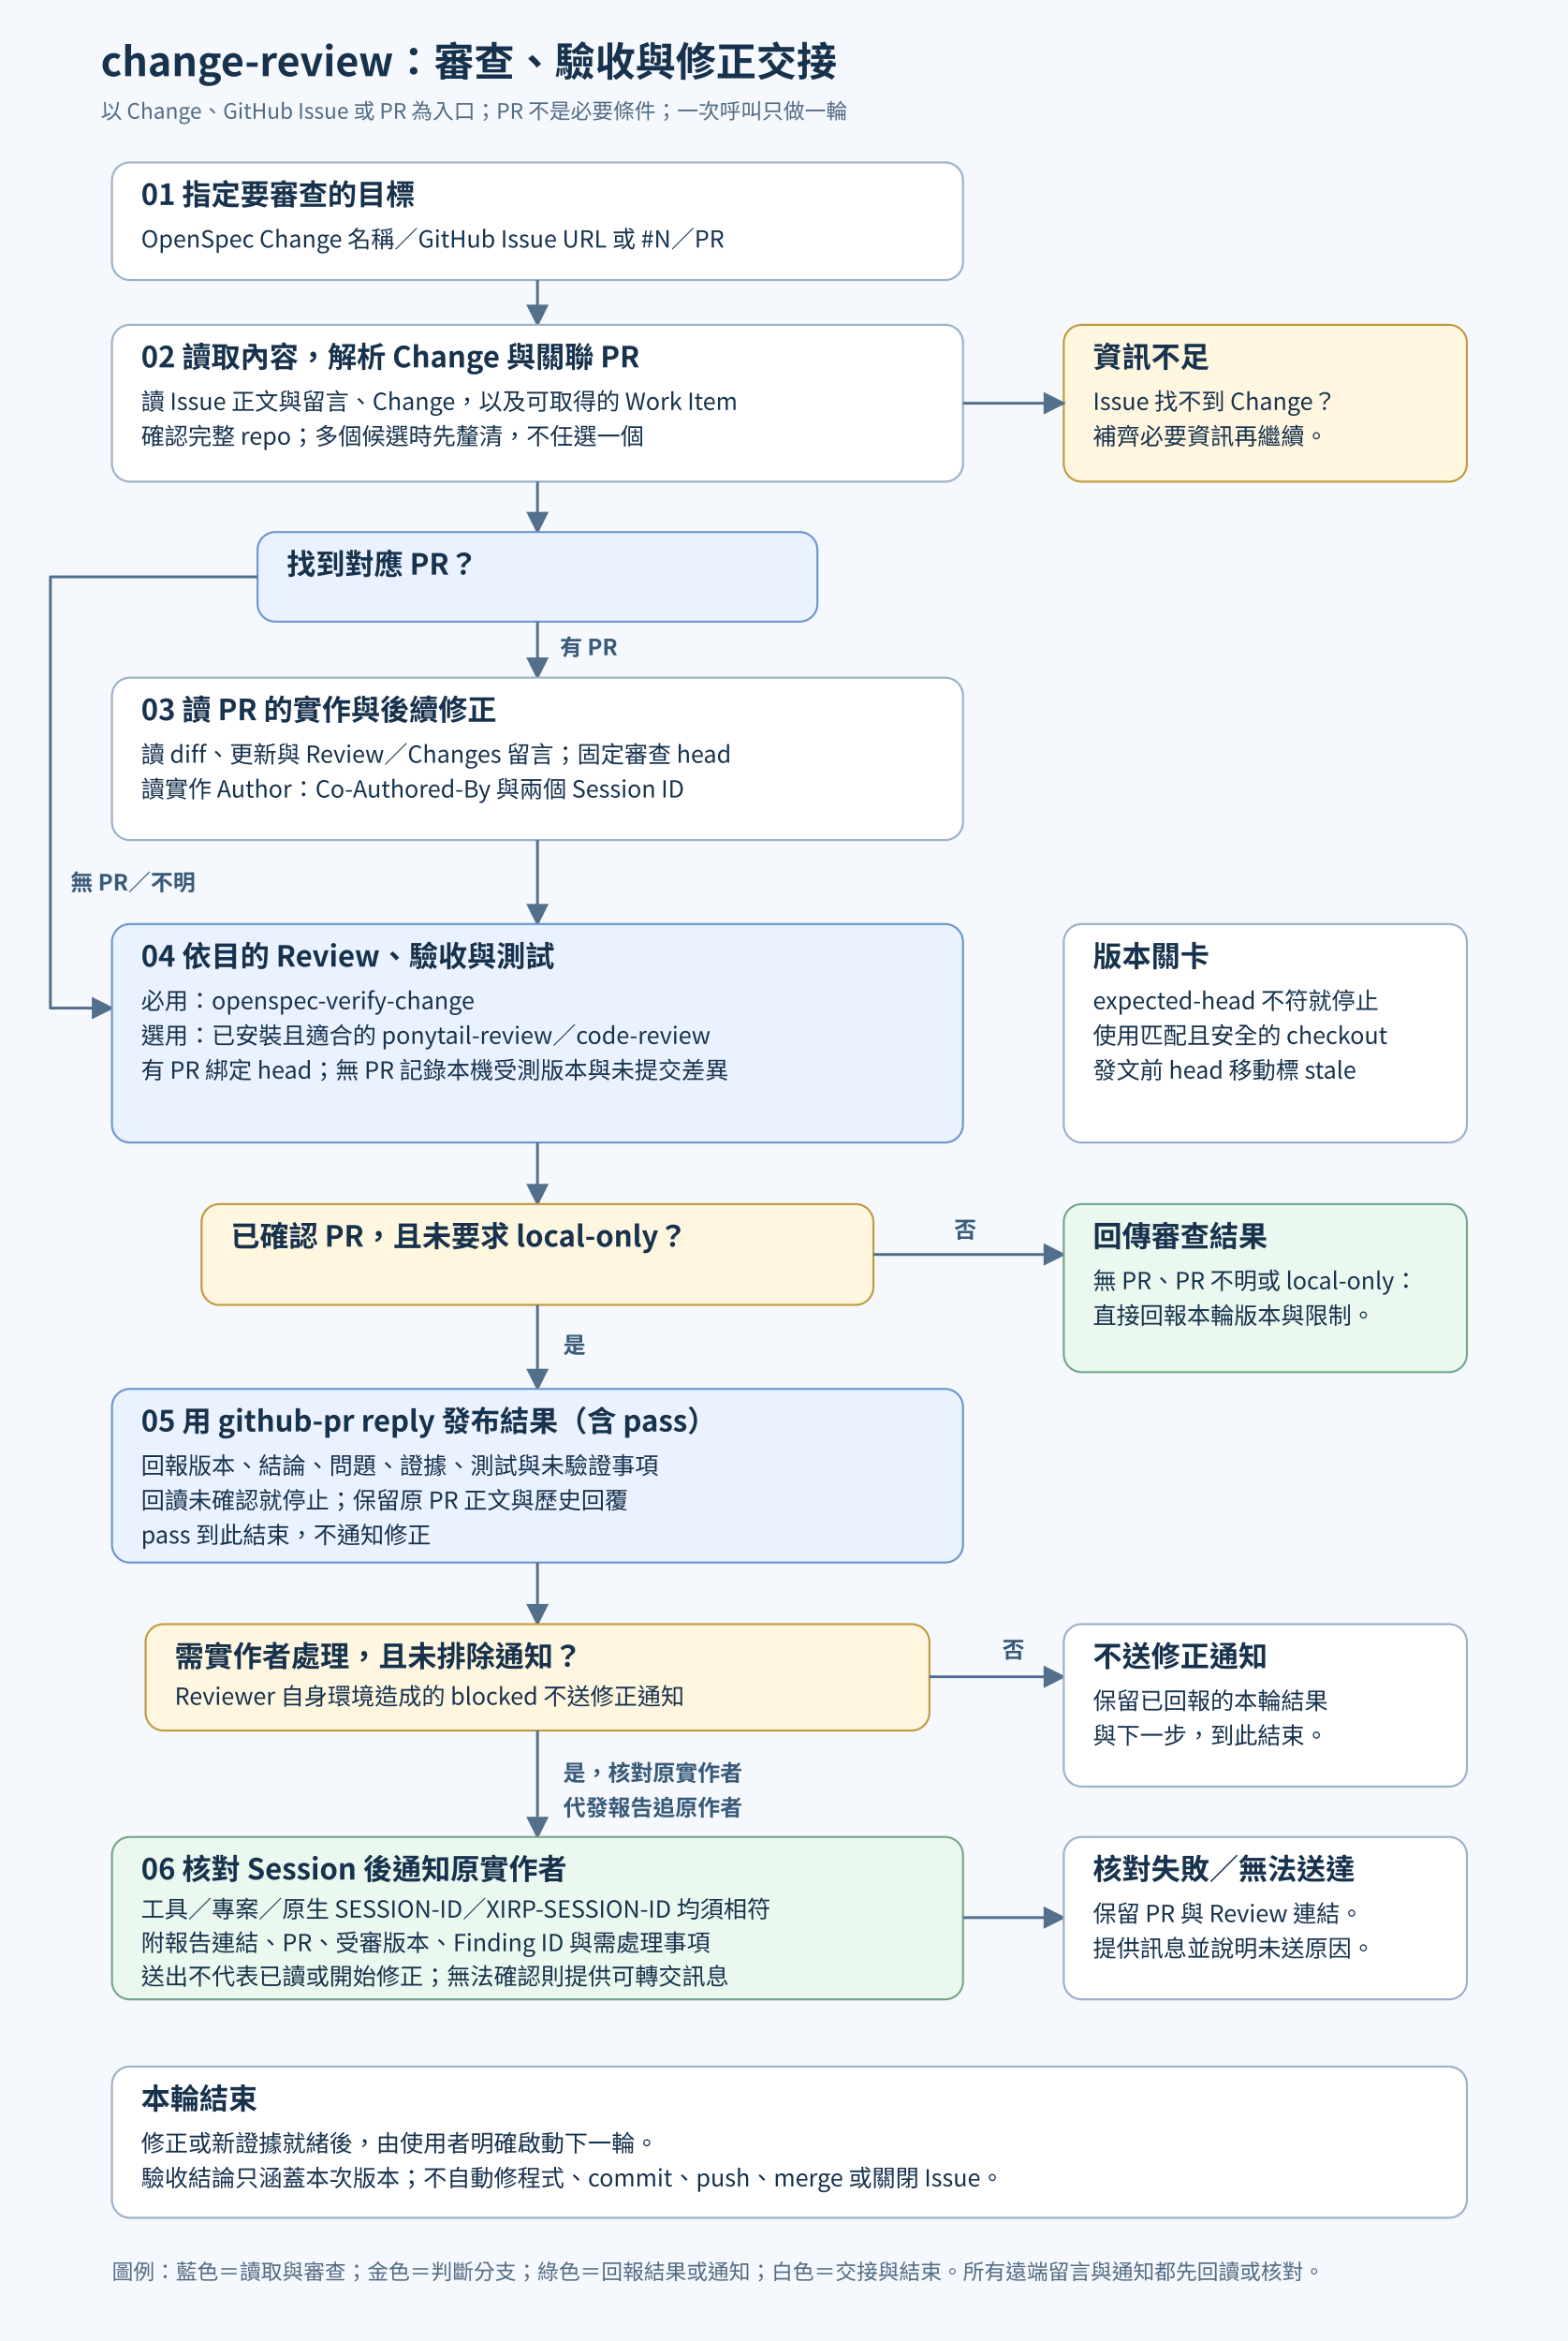
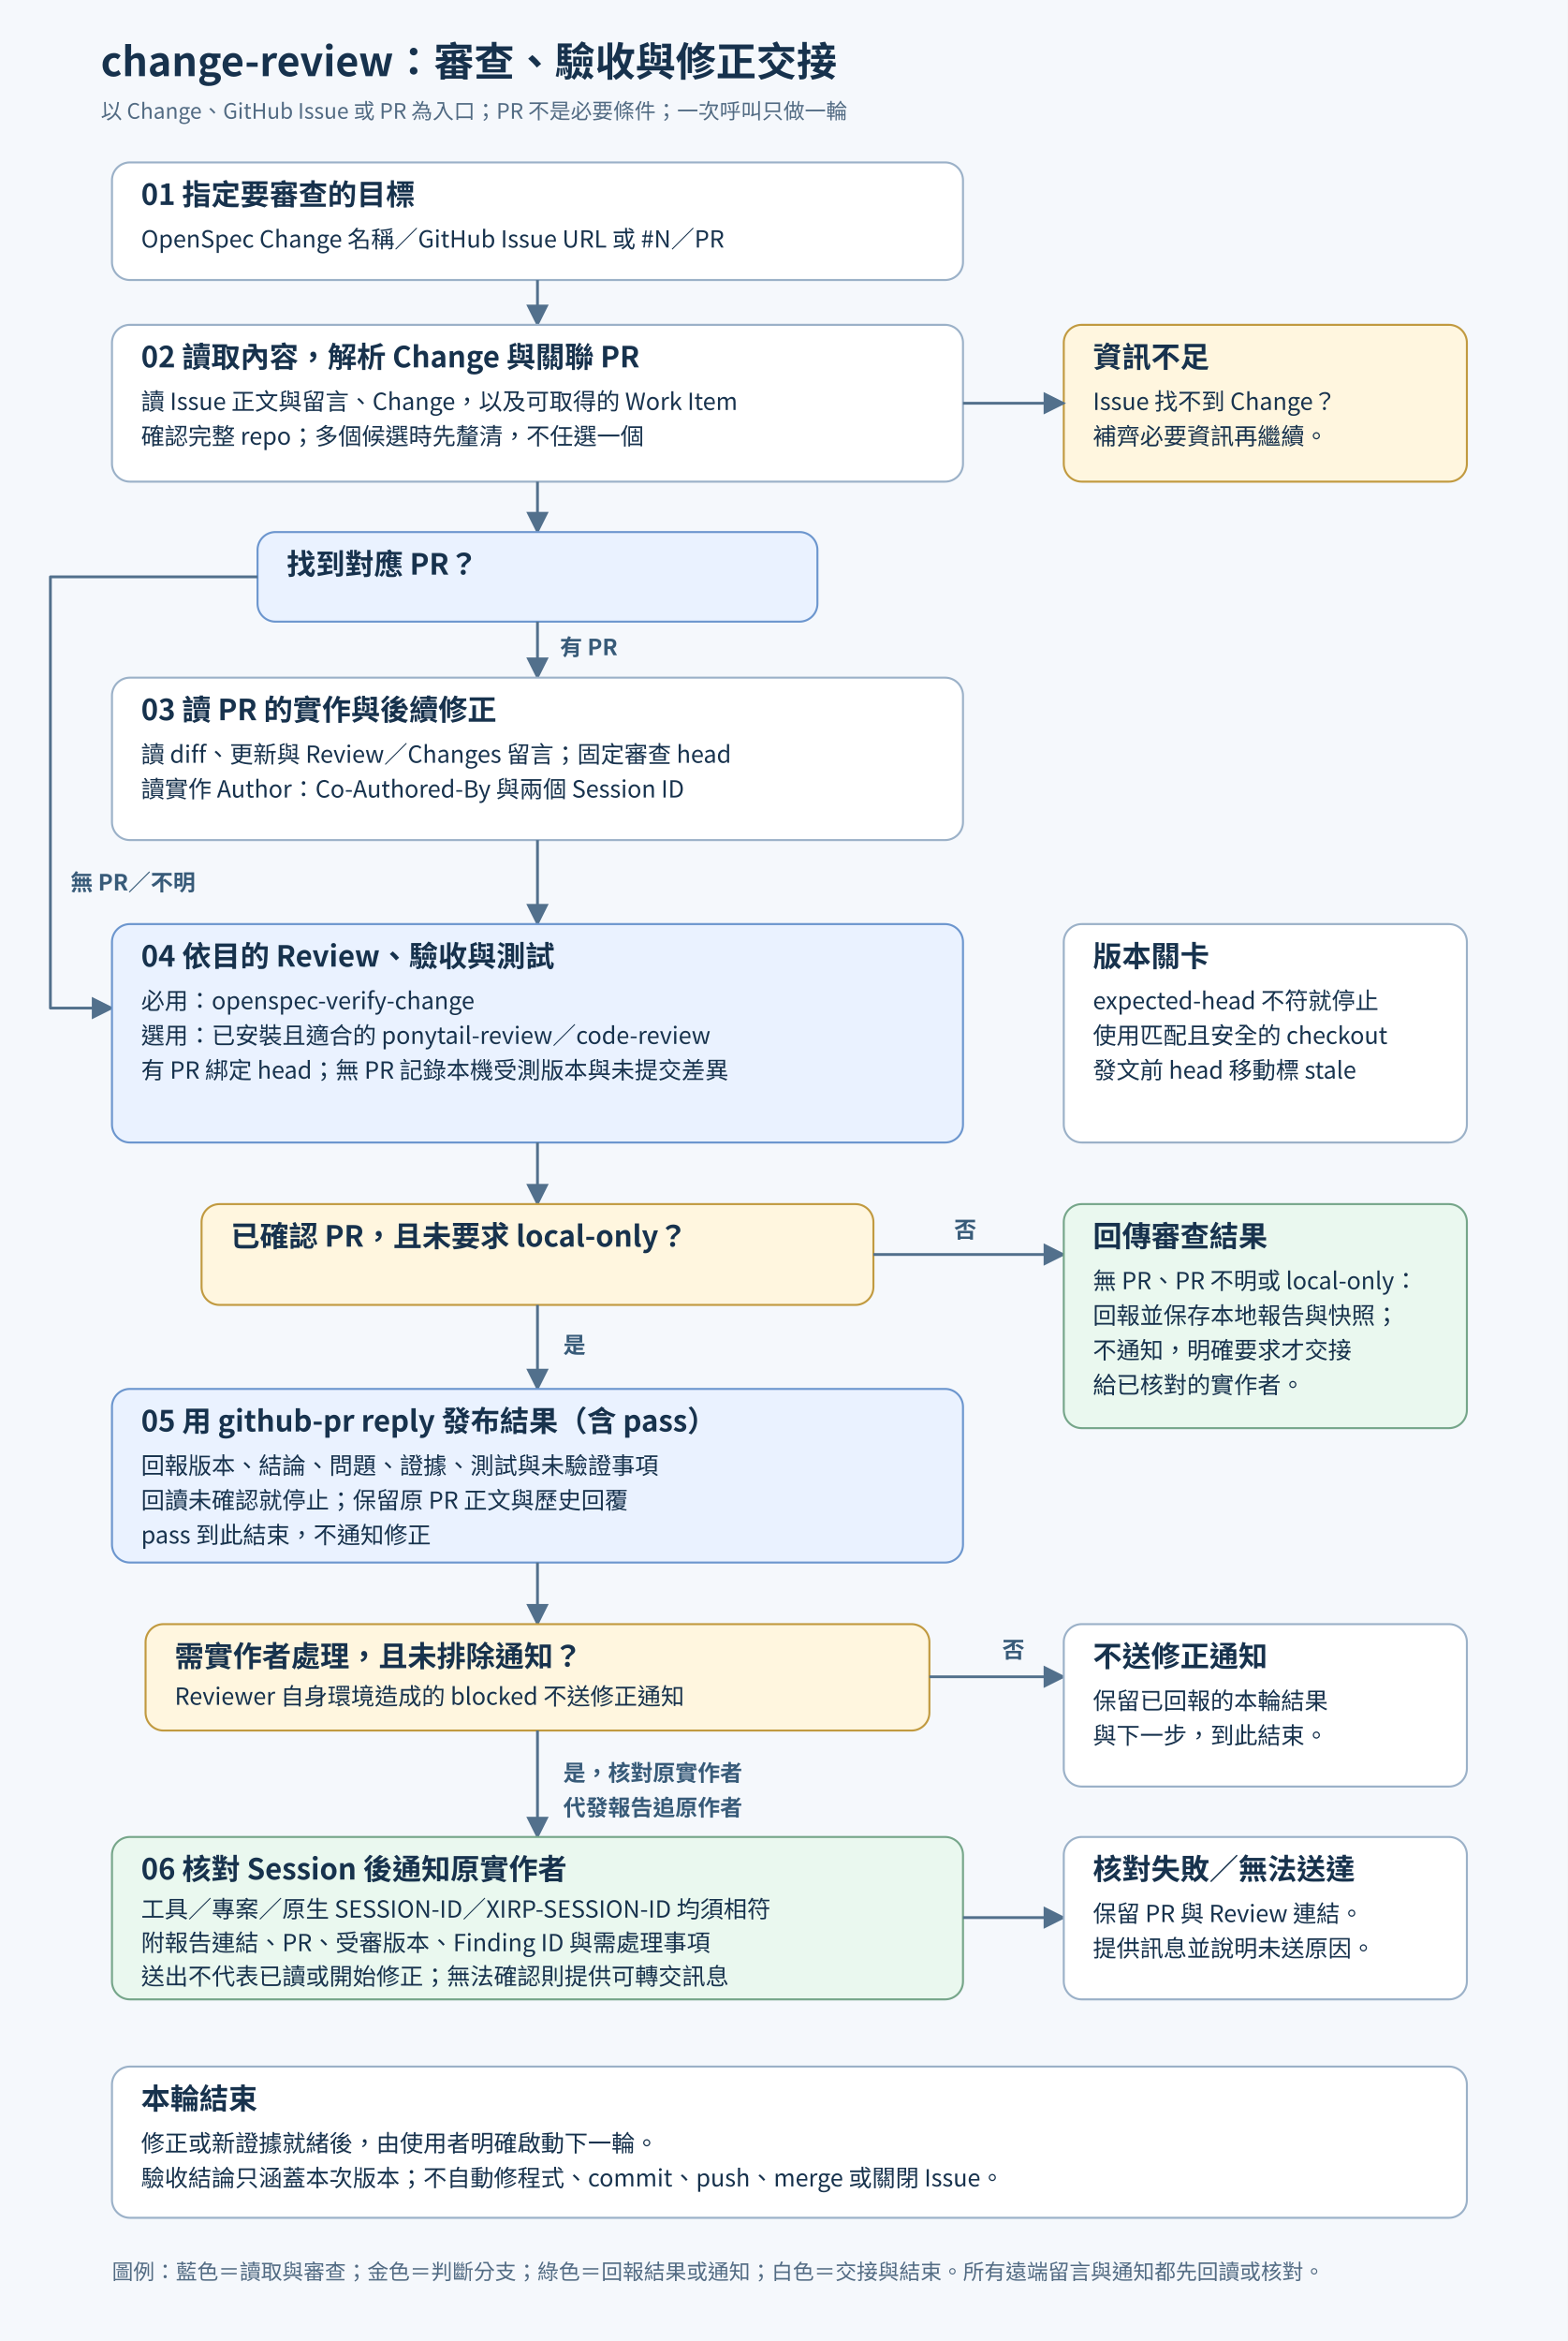
<svg xmlns="http://www.w3.org/2000/svg" width="1400" height="2090" viewBox="0 0 1400 2090" role="img" aria-labelledby="title desc">
  <defs>
    <marker id="arrow" viewBox="0 0 10 10" refX="9" refY="5" markerWidth="8" markerHeight="8" orient="auto-start-reverse">
      <path d="M0 0 L10 5 L0 10 Z" fill="#52708c" />
    </marker>
  </defs>
  <style>text{font-family:"PingFang TC","Noto Sans CJK TC",sans-serif;fill:#17324d} .title{font-size:36px;font-weight:700}.h{font-size:26px;font-weight:650}.p{font-size:21px}.small{font-size:19px;fill:#526b83}.tag{font-size:19px;font-weight:650;fill:#285f9f}.line{fill:none;stroke:#52708c;stroke-width:2.5;marker-end:url(#arrow);stroke-linejoin:round}.label{font-size:20px;fill:#385b79;font-weight:600}.box{stroke-width:1.8} </style>
  <rect width="1400" height="2090" fill="#f5f8fc" />
  <text x="90" y="68" class="title">change-review：審查、驗收與修正交接</text>
  <text x="90" y="106" class="small">以 Change、GitHub Issue 或 PR 為入口；PR 不是必要條件；一次呼叫只做一輪</text>
  <rect class="box" x="100" y="145" width="760" height="105" rx="16" fill="#fff" stroke="#9bb1c8" />
  <text x="126" y="183" class="h">01  指定要審查的目標</text>
  <text x="126" y="221" class="p">OpenSpec Change 名稱／GitHub Issue URL 或 #N／PR</text>
  <path d="M480 250 V290" class="line" />
  <rect class="box" x="100" y="290" width="760" height="140" rx="16" fill="#fff" stroke="#9bb1c8" />
  <text x="126" y="328" class="h">02  讀取內容，解析 Change 與關聯 PR</text>
  <text x="126" y="366" class="p">讀 Issue 正文與留言、Change，以及可取得的 Work Item</text>
  <text x="126" y="397" class="p">確認完整 repo；多個候選時先釐清，不任選一個</text>
  <rect class="box" x="950" y="290" width="360" height="140" rx="16" fill="#fff6df" stroke="#c19a40" />
  <text x="976" y="328" class="h">資訊不足</text>
  <text x="976" y="366" class="p">Issue 找不到 Change？</text>
  <text x="976" y="397" class="p">補齊必要資訊再繼續。</text>
  <path d="M860 360 H950" class="line" />
  <path d="M480 430 V475" class="line" />
  <rect class="box" x="230" y="475" width="500" height="80" rx="16" fill="#eaf2ff" stroke="#6c96ce" />
  <text x="256" y="513" class="h">找到對應 PR？</text>
  <path d="M480 555 V605" class="line" />
  <text x="500" y="585" class="label">有 PR</text>
  <rect class="box" x="100" y="605" width="760" height="145" rx="16" fill="#fff" stroke="#9bb1c8" />
  <text x="126" y="643" class="h">03  讀 PR 的實作與後續修正</text>
  <text x="126" y="681" class="p">讀 diff、更新與 Review／Changes 留言；固定審查 head</text>
  <text x="126" y="712" class="p">讀實作 Author：Co-Authored-By 與兩個 Session ID</text>
  <path d="M480 750 V825" class="line" />
  <path d="M230 515 H45 V900 H100" class="line" />
  <text x="63" y="795" class="label">無 PR／不明</text>
  <rect class="box" x="100" y="825" width="760" height="195" rx="16" fill="#eaf2ff" stroke="#6c96ce" />
  <text x="126" y="863" class="h">04  依目的 Review、驗收與測試</text>
  <text x="126" y="901" class="p">必用：openspec-verify-change</text>
  <text x="126" y="932" class="p">選用：已安裝且適合的 ponytail-review／code-review</text>
  <text x="126" y="963" class="p">有 PR 綁定 head；無 PR 記錄本機受測版本與未提交差異</text>
  <rect class="box" x="950" y="825" width="360" height="195" rx="16" fill="#fff" stroke="#9bb1c8" />
  <text x="976" y="863" class="h">版本關卡</text>
  <text x="976" y="901" class="p">expected-head 不符就停止</text>
  <text x="976" y="932" class="p">使用匹配且安全的 checkout</text>
  <text x="976" y="963" class="p">發文前 head 移動標 stale</text>
  <path d="M480 1020 V1075" class="line" />
  <rect class="box" x="180" y="1075" width="600" height="90" rx="16" fill="#fff6df" stroke="#c19a40" />
  <text x="206" y="1113" class="h">已確認 PR，且未要求 local-only？</text>
  <path d="M780 1120 H950" class="line" />
  <text x="852" y="1105" class="label">否</text>
-   <rect class="box" x="950" y="1075" width="360" height="150" rx="16" fill="#eaf8ef" stroke="#76a68a" />
+   <rect class="box" x="950" y="1075" width="360" height="200" rx="16" fill="#eaf8ef" stroke="#76a68a" />
  <text x="976" y="1113" class="h">回傳審查結果</text>
  <text x="976" y="1151" class="p">無 PR、PR 不明或 local-only：</text>
-   <text x="976" y="1182" class="p">直接回報本輪版本與限制。</text>
+   <text x="976" y="1182" class="p">回報並保存本地報告與快照；</text>
+   <text x="976" y="1213" class="p">不通知，明確要求才交接</text>
+   <text x="976" y="1244" class="p">給已核對的實作者。</text>
  <path d="M480 1165 V1240" class="line" />
  <text x="503" y="1208" class="label">是</text>
  <rect class="box" x="100" y="1240" width="760" height="155" rx="16" fill="#eaf2ff" stroke="#6c96ce" />
  <text x="126" y="1278" class="h">05  用 github-pr reply 發布結果（含 pass）</text>
  <text x="126" y="1316" class="p">回報版本、結論、問題、證據、測試與未驗證事項</text>
  <text x="126" y="1347" class="p">回讀未確認就停止；保留原 PR 正文與歷史回覆</text>
  <text x="126" y="1378" class="p">pass 到此結束，不通知修正</text>
  <path d="M480 1395 V1450" class="line" />
  <rect class="box" x="130" y="1450" width="700" height="95" rx="16" fill="#fff6df" stroke="#c19a40" />
  <text x="156" y="1488" class="h">需實作者處理，且未排除通知？</text>
  <text x="156" y="1522" class="p">Reviewer 自身環境造成的 blocked 不送修正通知</text>
  <path d="M830 1497 H950" class="line" />
  <text x="895" y="1480" class="label">否</text>
  <rect class="box" x="950" y="1450" width="360" height="145" rx="16" fill="#fff" stroke="#9bb1c8" />
  <text x="976" y="1488" class="h">不送修正通知</text>
  <text x="976" y="1526" class="p">保留已回報的本輪結果</text>
  <text x="976" y="1557" class="p">與下一步，到此結束。</text>
  <path d="M480 1545 V1640" class="line" />
  <text x="503" y="1590" class="label">是，核對原實作者</text>
  <text x="503" y="1621" class="label">代發報告追原作者</text>
  <rect class="box" x="100" y="1640" width="760" height="145" rx="16" fill="#eaf8ef" stroke="#76a68a" />
  <text x="126" y="1678" class="h">06  核對 Session 後通知原實作者</text>
  <text x="126" y="1712" class="p">工具／專案／原生 SESSION-ID／XIRP-SESSION-ID 均須相符</text>
  <text x="126" y="1742" class="p">附報告連結、PR、受審版本、Finding ID 與需處理事項</text>
  <text x="126" y="1772" class="p">送出不代表已讀或開始修正；無法確認則提供可轉交訊息</text>
  <path d="M860 1712 H950" class="line" />
  <rect class="box" x="950" y="1640" width="360" height="145" rx="16" fill="#fff" stroke="#9bb1c8" />
  <text x="976" y="1678" class="h">核對失敗／無法送達</text>
  <text x="976" y="1716" class="p">保留 PR 與 Review 連結。</text>
  <text x="976" y="1747" class="p">提供訊息並說明未送原因。</text>
  <rect class="box" x="100" y="1845" width="1210" height="135" rx="16" fill="#fff" stroke="#9bb1c8" />
  <text x="126" y="1883" class="h">本輪結束</text>
  <text x="126" y="1921" class="p">修正或新證據就緒後，由使用者明確啟動下一輪。</text>
  <text x="126" y="1952" class="p">驗收結論只涵蓋本次版本；不自動修程式、commit、push、merge 或關閉 Issue。</text>
  <text x="100" y="2035" class="small">圖例：藍色＝讀取與審查；金色＝判斷分支；綠色＝回報結果或通知；白色＝交接與結束。所有遠端留言與通知都先回讀或核對。</text>
</svg>
